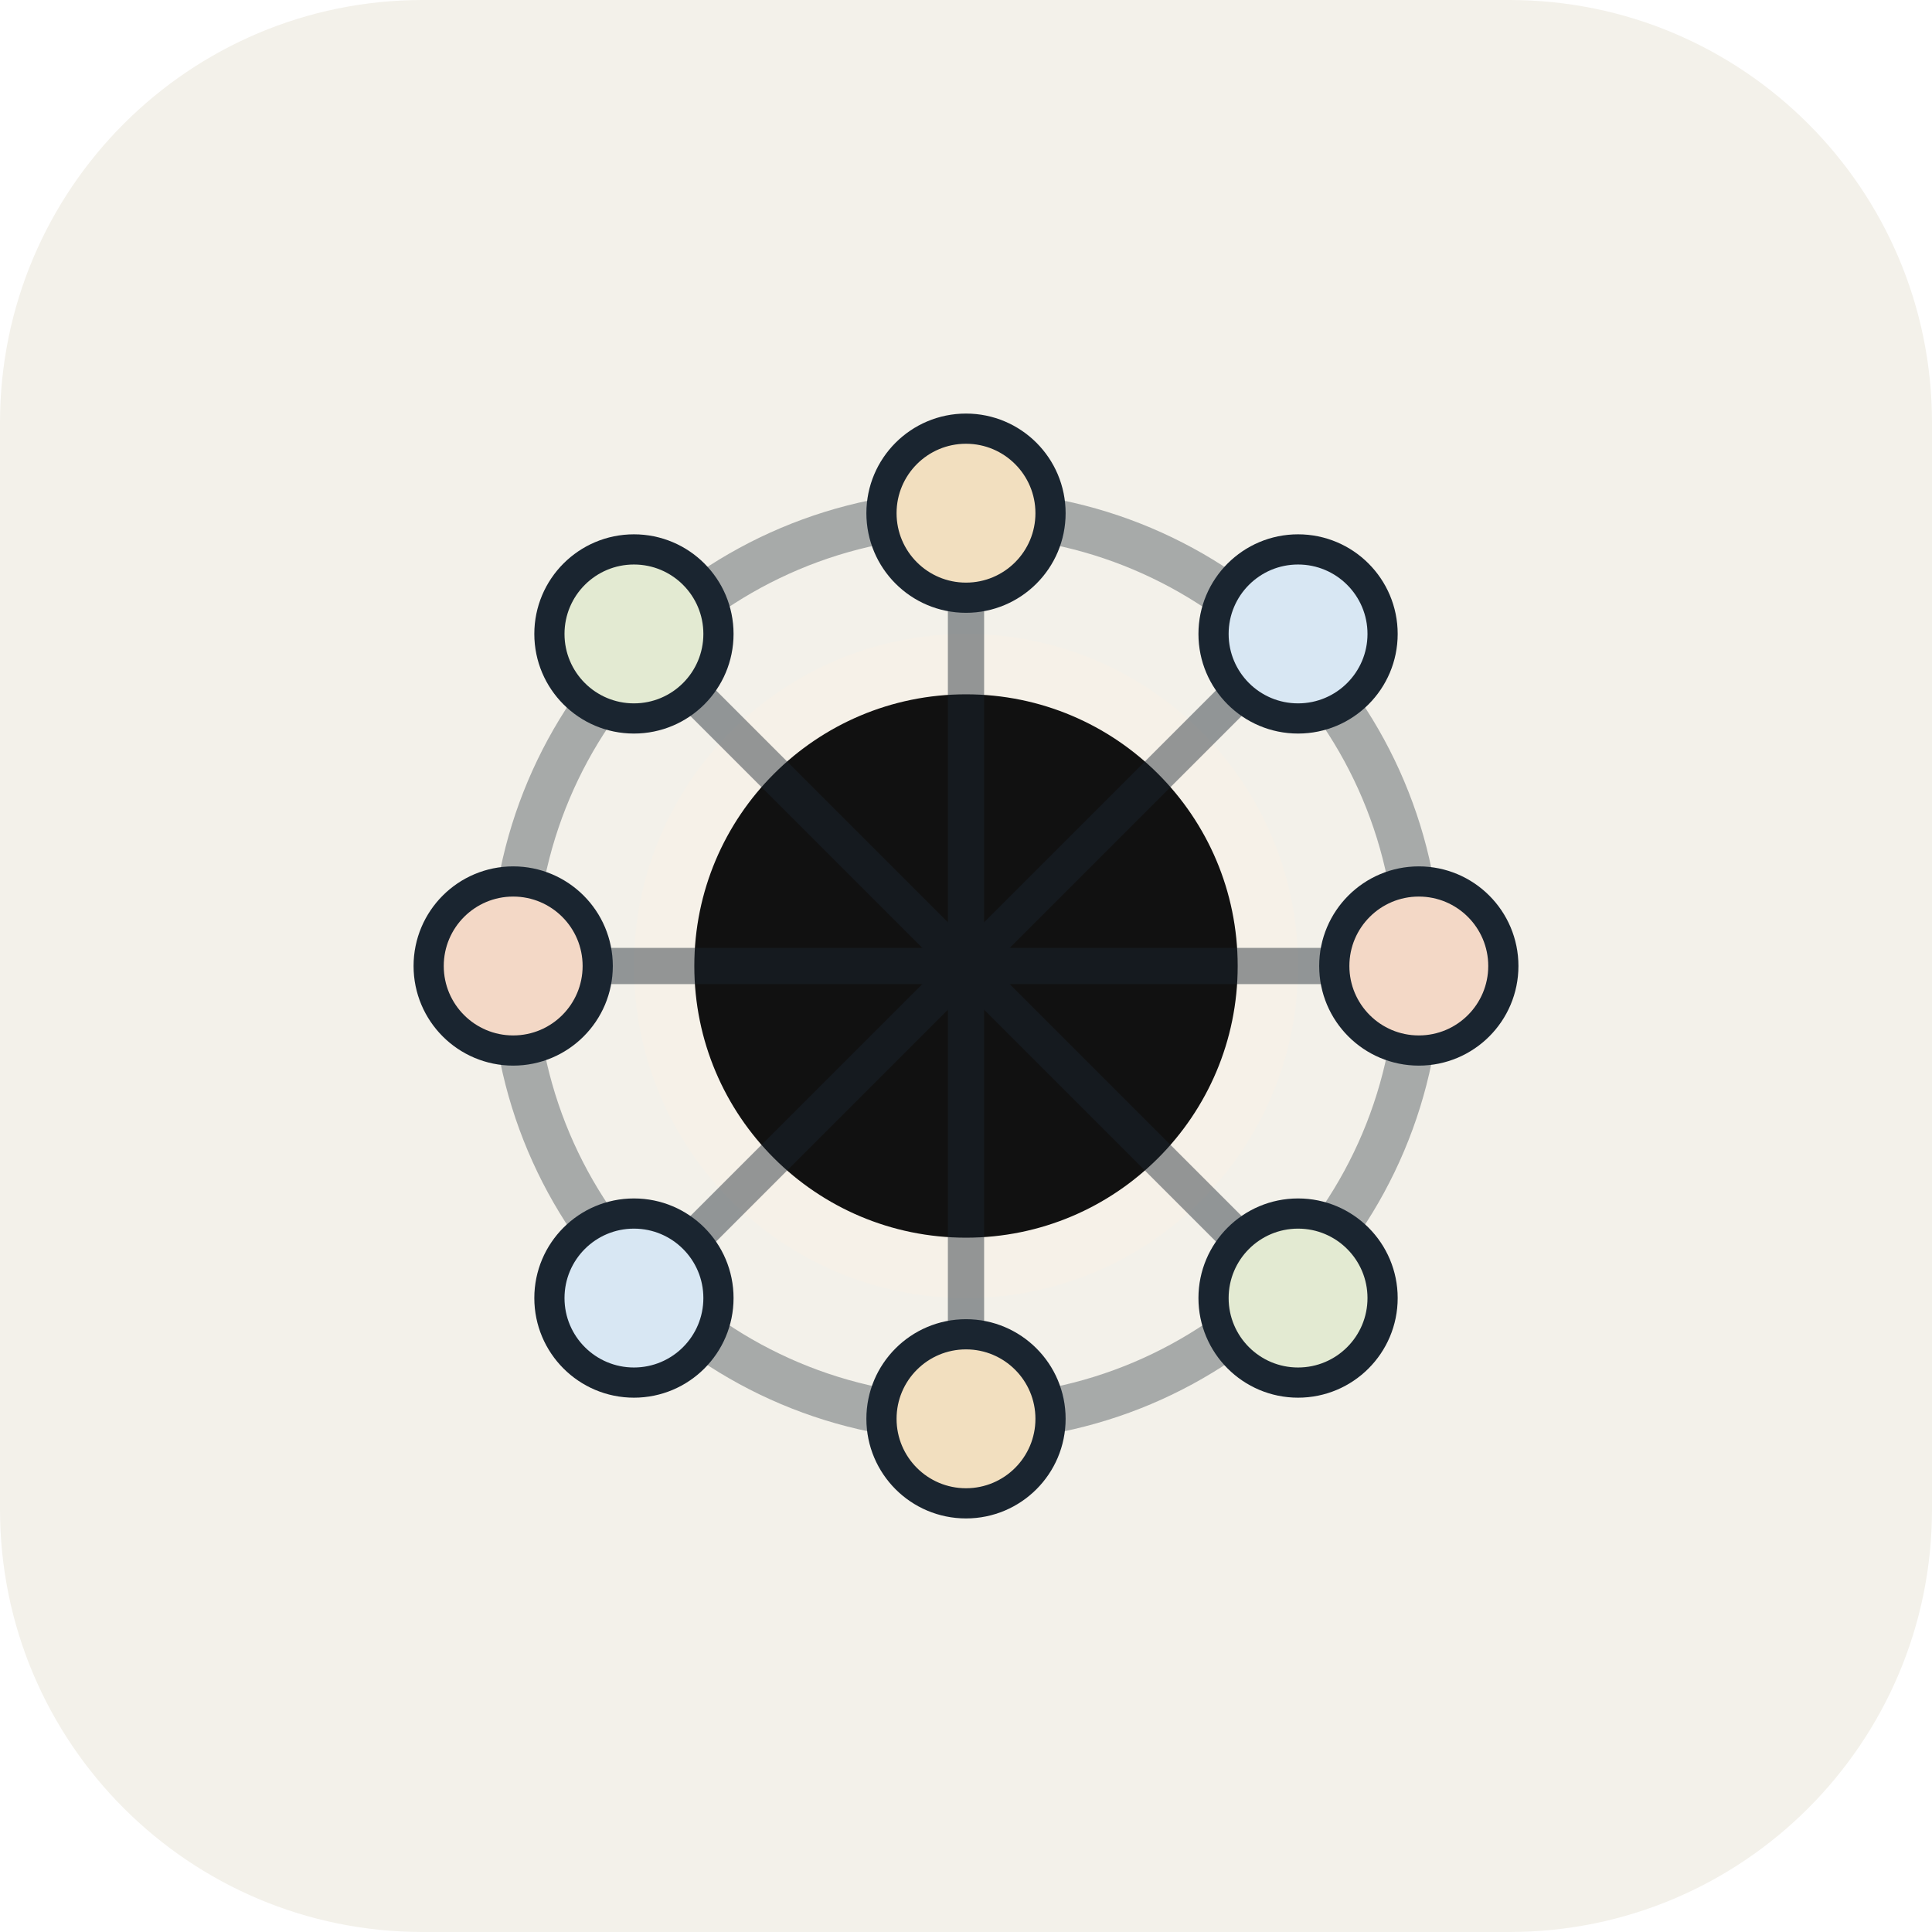
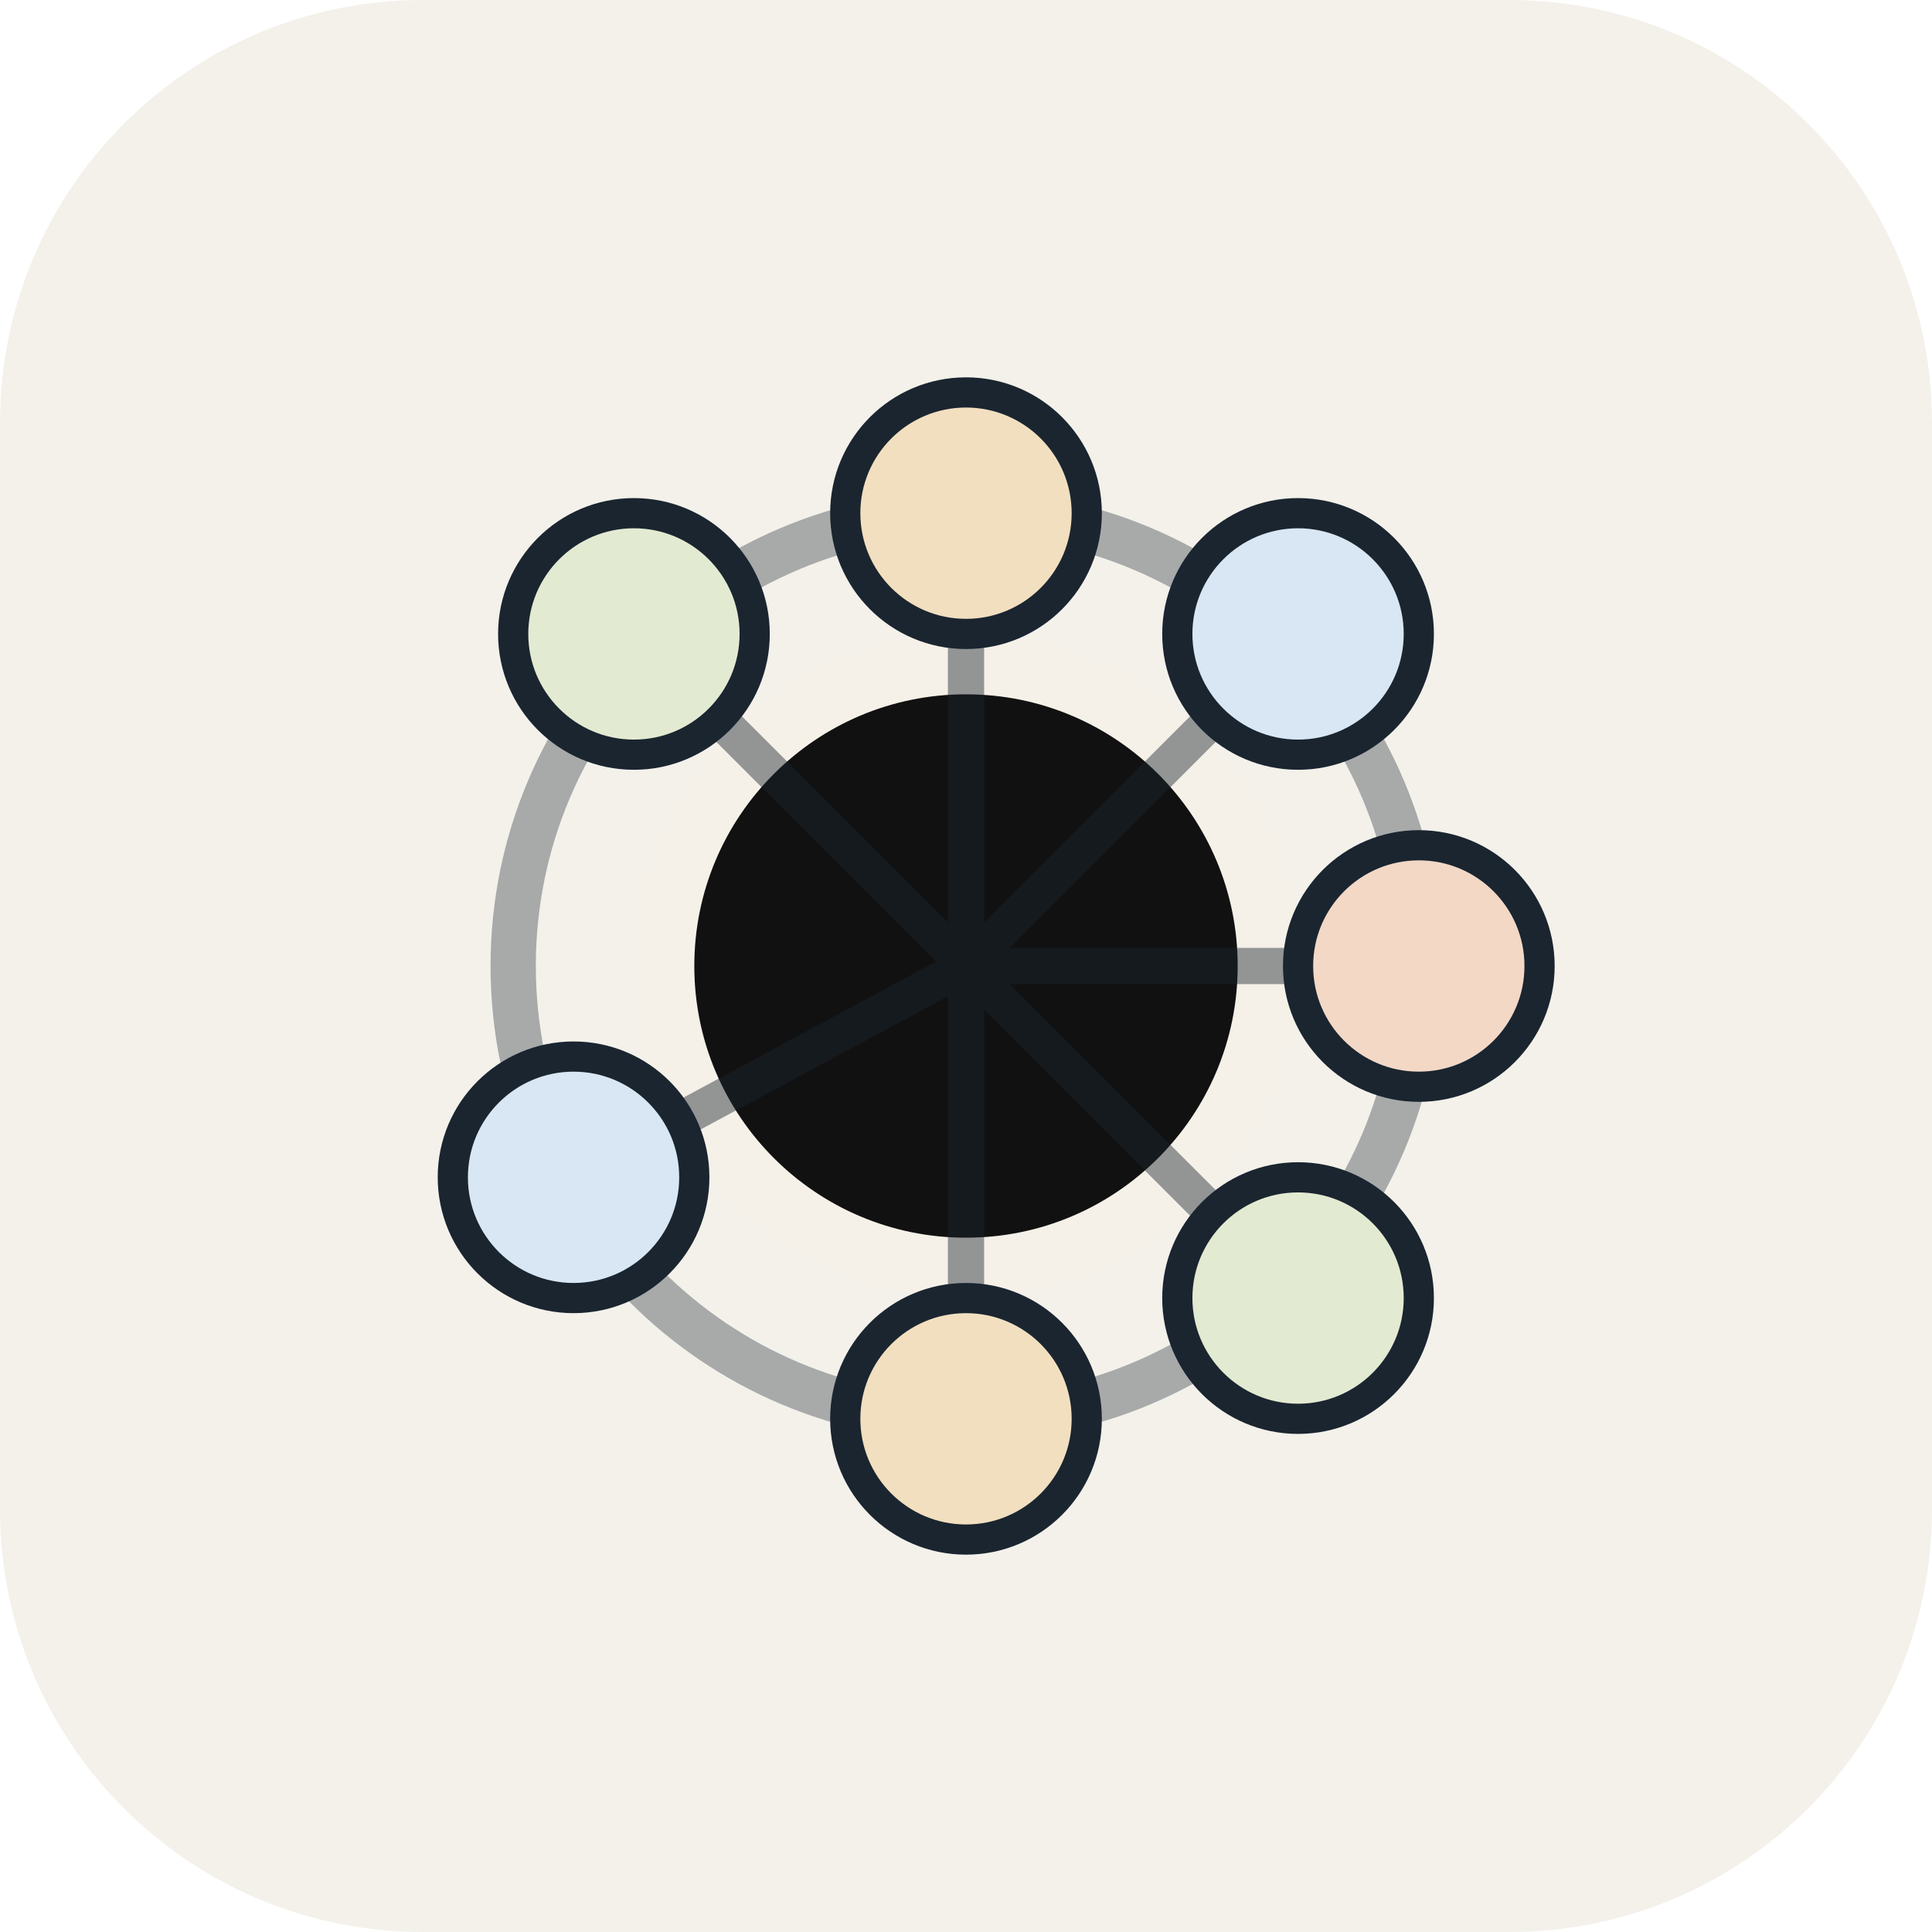
<svg xmlns="http://www.w3.org/2000/svg" viewBox="0 0 64 64">
  <rect width="64" height="64" rx="14" fill="#f3f1ea" />
  <circle cx="32" cy="32" r="15" fill="none" stroke="#1a2530" stroke-width="1.5" opacity="0.35" />
  <circle cx="32" cy="32" r="10" fill="#111111" stroke="#f6f1e8" stroke-width="2" />
  <g stroke="#1a2530" stroke-width="1.2" fill="none" opacity="0.45">
    <line x1="32" y1="32" x2="32" y2="17" />
    <line x1="32" y1="32" x2="43" y2="21" />
    <line x1="32" y1="32" x2="47" y2="32" />
    <line x1="32" y1="32" x2="43" y2="43" />
    <line x1="32" y1="32" x2="32" y2="47" />
-     <line x1="32" y1="32" x2="21" y2="43" />
-     <line x1="32" y1="32" x2="17" y2="32" />
+     <line x1="32" y1="32" x2="19" y2="39" />
    <line x1="32" y1="32" x2="21" y2="21" />
  </g>
  <g stroke="#1a2530" stroke-width="1">
-     <circle cx="32" cy="17" r="2.8" fill="#f2dfbf" />
-     <circle cx="43" cy="21" r="2.8" fill="#d8e7f3" />
-     <circle cx="47" cy="32" r="2.8" fill="#f3d8c6" />
-     <circle cx="43" cy="43" r="2.8" fill="#e3ead2" />
-     <circle cx="32" cy="47" r="2.8" fill="#f2dfbf" />
-     <circle cx="21" cy="43" r="2.8" fill="#d8e7f3" />
-     <circle cx="17" cy="32" r="2.8" fill="#f3d8c6" />
-     <circle cx="21" cy="21" r="2.8" fill="#e3ead2" />
+     <circle cx="32" cy="17" r="4" fill="#f2dfbf" />
+     <circle cx="43" cy="21" r="4" fill="#d8e7f3" />
+     <circle cx="47" cy="32" r="4" fill="#f3d8c6" />
+     <circle cx="43" cy="43" r="4" fill="#e3ead2" />
+     <circle cx="32" cy="47" r="4" fill="#f2dfbf" />
+     <circle cx="19" cy="39" r="4" fill="#d8e7f3" />
+     <circle cx="21" cy="21" r="4" fill="#e3ead2" />
  </g>
</svg>
